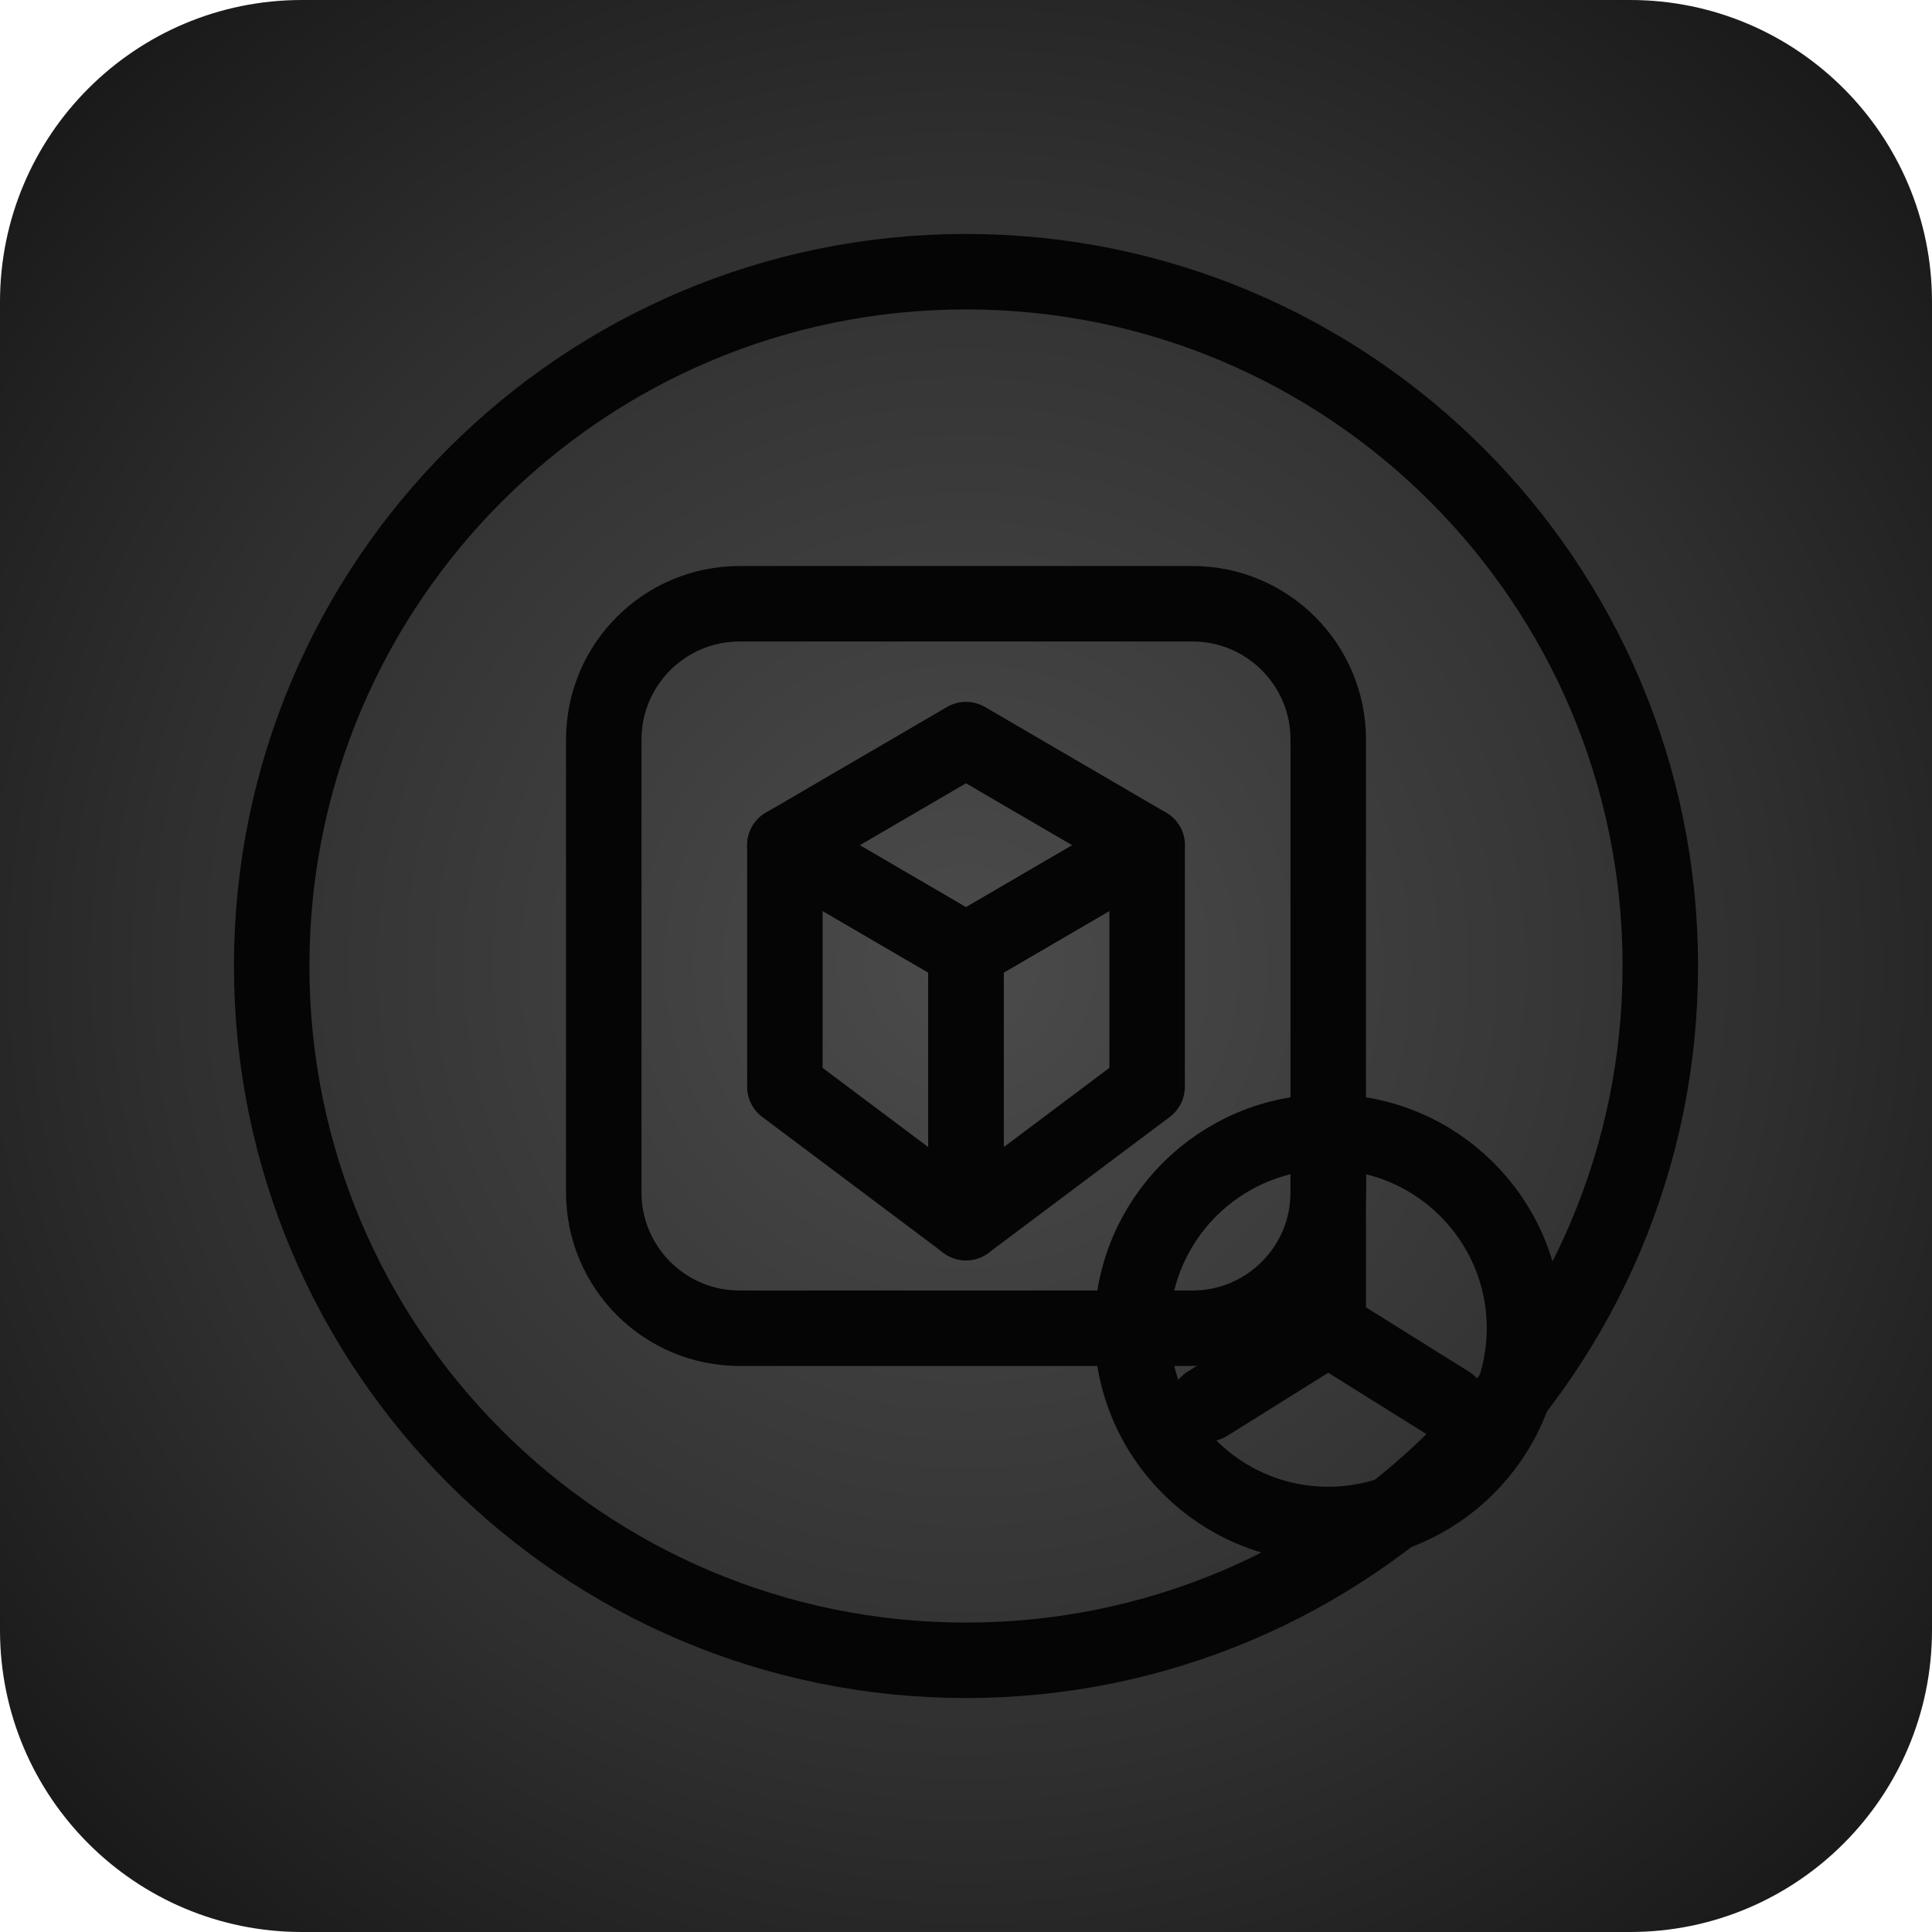
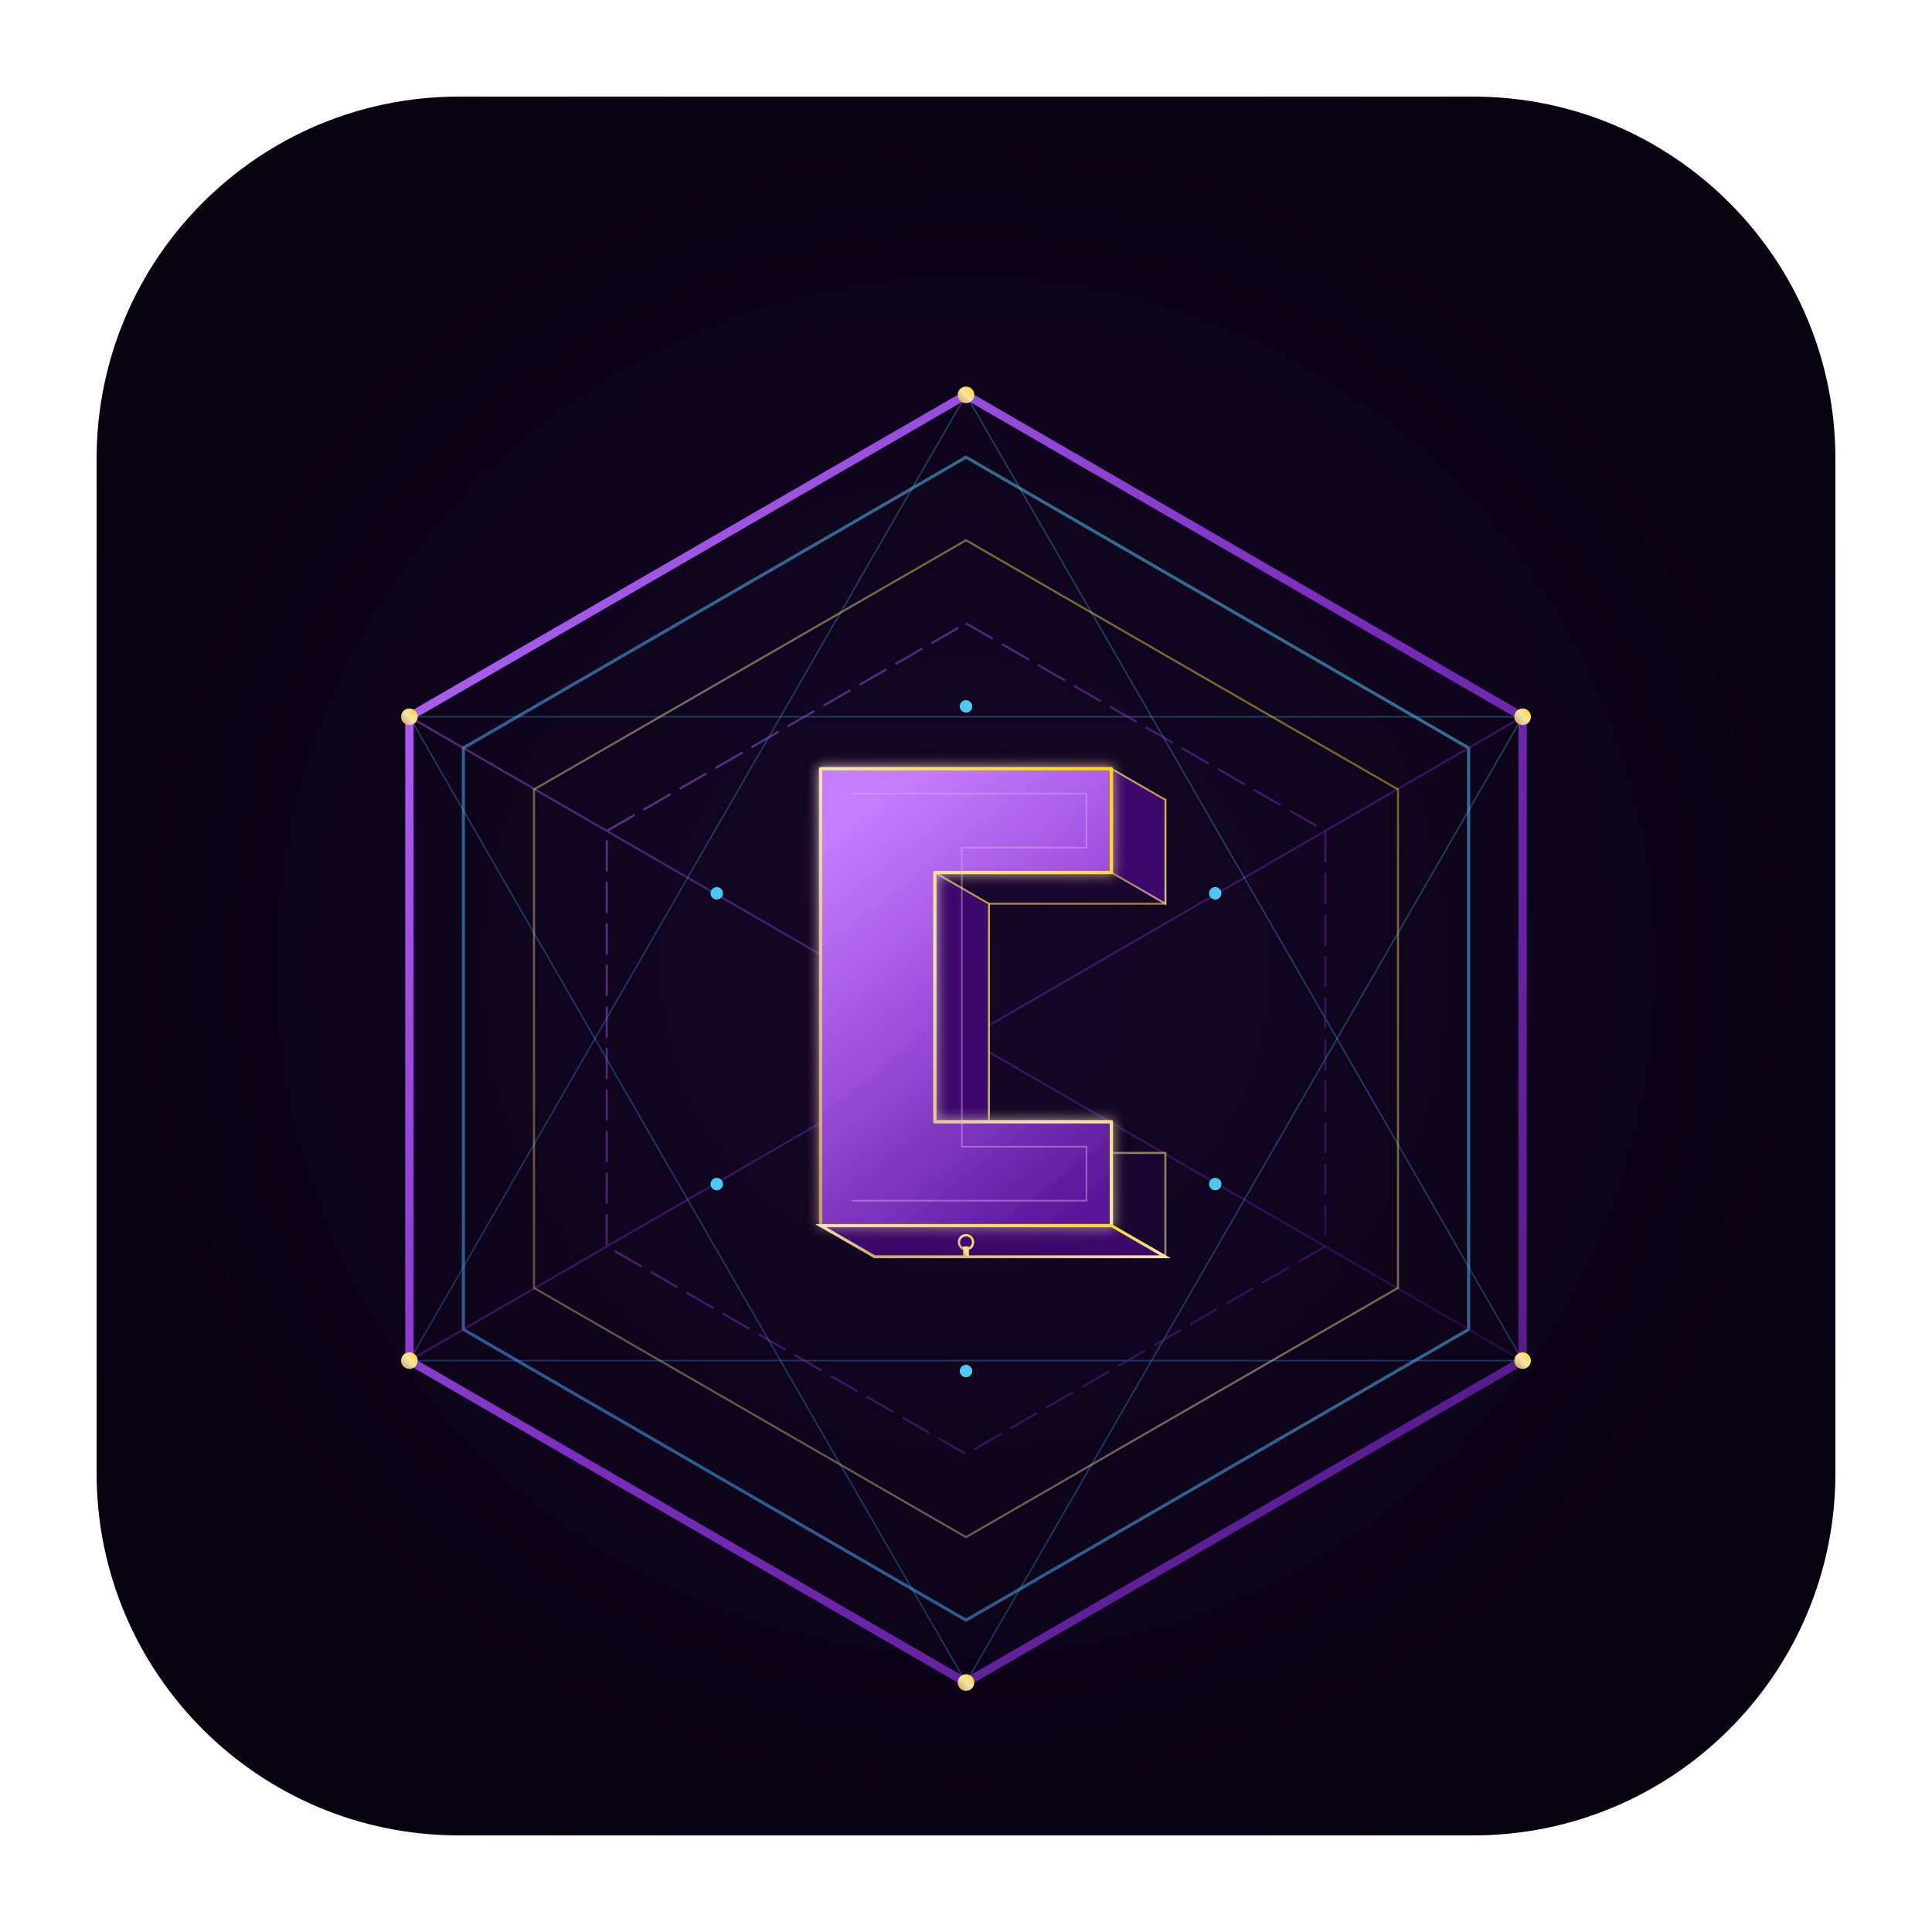
- <svg xmlns="http://www.w3.org/2000/svg" width="256" height="256" viewBox="0 0 256 256">
+ <svg xmlns="http://www.w3.org/2000/svg" viewBox="0 0 800 800" width="800" height="800" role="img" aria-label="Curiarium: a hexagonal reliquary holding a crystal C">
  <defs>
-     <radialGradient id="darkGlow" cx="50%" cy="50%" r="75%">
-       <stop offset="0%" stop-color="#4b4b4b" />
-       <stop offset="55%" stop-color="#2f2f2f" />
-       <stop offset="100%" stop-color="#0f0f0f" />
+     <radialGradient id="space-bg" cx="50%" cy="50%" r="75%">
+       <stop offset="0%" stop-color="#140727" />
+       <stop offset="60%" stop-color="#0b0316" />
+       <stop offset="100%" stop-color="#040108" />
    </radialGradient>
+     <linearGradient id="arcane-purple" x1="0%" y1="0%" x2="100%" y2="100%">
+       <stop offset="0%" stop-color="#b76eff" />
+       <stop offset="50%" stop-color="#7b2cbf" />
+       <stop offset="100%" stop-color="#4a157d" />
+     </linearGradient>
+     <linearGradient id="cyan-glow" x1="100%" y1="0%" x2="0%" y2="100%">
+       <stop offset="0%" stop-color="#4cc9f0" />
+       <stop offset="100%" stop-color="#4895ef" />
+     </linearGradient>
+     <linearGradient id="gold-wire" x1="0%" y1="100%" x2="100%" y2="0%">
+       <stop offset="0%" stop-color="#c5a059" />
+       <stop offset="50%" stop-color="#f3e5ab" />
+       <stop offset="100%" stop-color="#ffd700" />
+     </linearGradient>
+     <linearGradient id="crystal" x1="30%" y1="0%" x2="80%" y2="100%">
+       <stop offset="0%" stop-color="#c77dff" />
+       <stop offset="45%" stop-color="#9d4edd" />
+       <stop offset="100%" stop-color="#5a189a" />
+     </linearGradient>
+     <filter id="clean-glow" x="-10%" y="-10%" width="120%" height="120%">
+       <feGaussianBlur stdDeviation="3" result="blur" />
+       <feMerge>
+         <feMergeNode in="blur" />
+         <feMergeNode in="SourceGraphic" />
+       </feMerge>
+     </filter>
  </defs>
-   <rect width="256" height="256" rx="40" fill="url(#darkGlow)" />
-   <g transform="translate(28 28)" fill="none" stroke="#050505" stroke-width="10" stroke-linecap="round" stroke-linejoin="round">
-     <circle cx="100" cy="100" r="92" />
-     <rect x="52" y="52" width="96" height="96" rx="18" />
-     <path d="M100 70 L124 84 L100 98 L76 84 Z" />
-     <path d="M100 98 L124 84 V116 L100 134 Z" />
-     <path d="M100 98 L100 134 L76 116 V84 Z" />
-     <circle cx="148" cy="148" r="26" />
-     <path d="M148 128 v20 l16 10" />
-     <path d="M148 148 l-16 10" />
+   <rect x="40" y="40" width="720" height="720" rx="150" fill="url(#space-bg)" />
+   <g transform="translate(400 400) scale(0.86) translate(-400 -345)">
+     <polygon points="400,70 668,225 668,535 400,690 132,535 132,225" fill="none" stroke="url(#arcane-purple)" stroke-width="4" stroke-linejoin="round" />
+     <polygon points="400,100 642,240 642,520 400,660 158,520 158,240" fill="none" stroke="url(#cyan-glow)" stroke-width="1.5" stroke-opacity="0.55" stroke-linejoin="round" />
+     <line x1="400" y1="70" x2="400" y2="690" stroke="url(#arcane-purple)" stroke-width="1" stroke-opacity="0.4" />
+     <line x1="132" y1="225" x2="668" y2="535" stroke="url(#arcane-purple)" stroke-width="1" stroke-opacity="0.4" />
+     <line x1="132" y1="535" x2="668" y2="225" stroke="url(#arcane-purple)" stroke-width="1" stroke-opacity="0.4" />
+     <polygon points="400,70 668,535 132,535" fill="none" stroke="url(#cyan-glow)" stroke-width="0.75" stroke-opacity="0.3" />
+     <polygon points="400,690 132,225 668,225" fill="none" stroke="url(#cyan-glow)" stroke-width="0.75" stroke-opacity="0.3" />
+     <polygon points="400,140 608,260 608,500 400,620 192,500 192,260" fill="none" stroke="url(#gold-wire)" stroke-width="1" stroke-opacity="0.45" />
+     <polygon points="400,180 573,280 573,480 400,580 227,480 227,280" fill="none" stroke="url(#arcane-purple)" stroke-width="1" stroke-opacity="0.5" stroke-dasharray="15, 5" />
+     <g fill="url(#gold-wire)">
+       <circle cx="400" cy="70" r="4" />
+       <circle cx="668" cy="225" r="4" />
+       <circle cx="668" cy="535" r="4" />
+       <circle cx="400" cy="690" r="4" />
+       <circle cx="132" cy="535" r="4" />
+       <circle cx="132" cy="225" r="4" />
+     </g>
+     <g fill="#4cc9f0">
+       <circle cx="400" cy="220" r="3" />
+       <circle cx="520" cy="310" r="3" />
+       <circle cx="520" cy="450" r="3" />
+       <circle cx="400" cy="540" r="3" />
+       <circle cx="280" cy="450" r="3" />
+       <circle cx="280" cy="310" r="3" />
+     </g>
+     <path d="M330,250 H470 V300 H385 V420 H470 V470 H330 Z" transform="translate(26 15)" fill="#1a0730" stroke="url(#gold-wire)" stroke-width="1" stroke-opacity="0.55" />
+     <g fill="#3c096c" stroke="url(#gold-wire)" stroke-width="0.9" stroke-opacity="0.7">
+       <polygon points="470,250 496,265 496,315 470,300" />
+       <polygon points="385,300 411,315 411,435 385,420" />
+       <polygon points="330,470 470,470 496,485 356,485" />
+     </g>
+     <path d="M330,250 H470 V300 H385 V420 H470 V470 H330 Z" fill="url(#crystal)" stroke="url(#gold-wire)" stroke-width="1.6" stroke-linejoin="round" filter="url(#clean-glow)" />
+     <path d="M345,262 H458 V288 H398 V432 H458 V458 H345" fill="none" stroke="#e0aaff" stroke-width="0.8" stroke-opacity="0.45" />
+     <g>
+       <polygon points="330,470 470,470 496,485 356,485" fill="none" stroke="url(#gold-wire)" stroke-width="1.4" />
+       <circle cx="400" cy="478" r="3.4" fill="none" stroke="url(#gold-wire)" stroke-width="1.1" />
+       <rect x="398.6" y="480" width="2.8" height="4.6" fill="url(#gold-wire)" />
+     </g>
  </g>
</svg>
